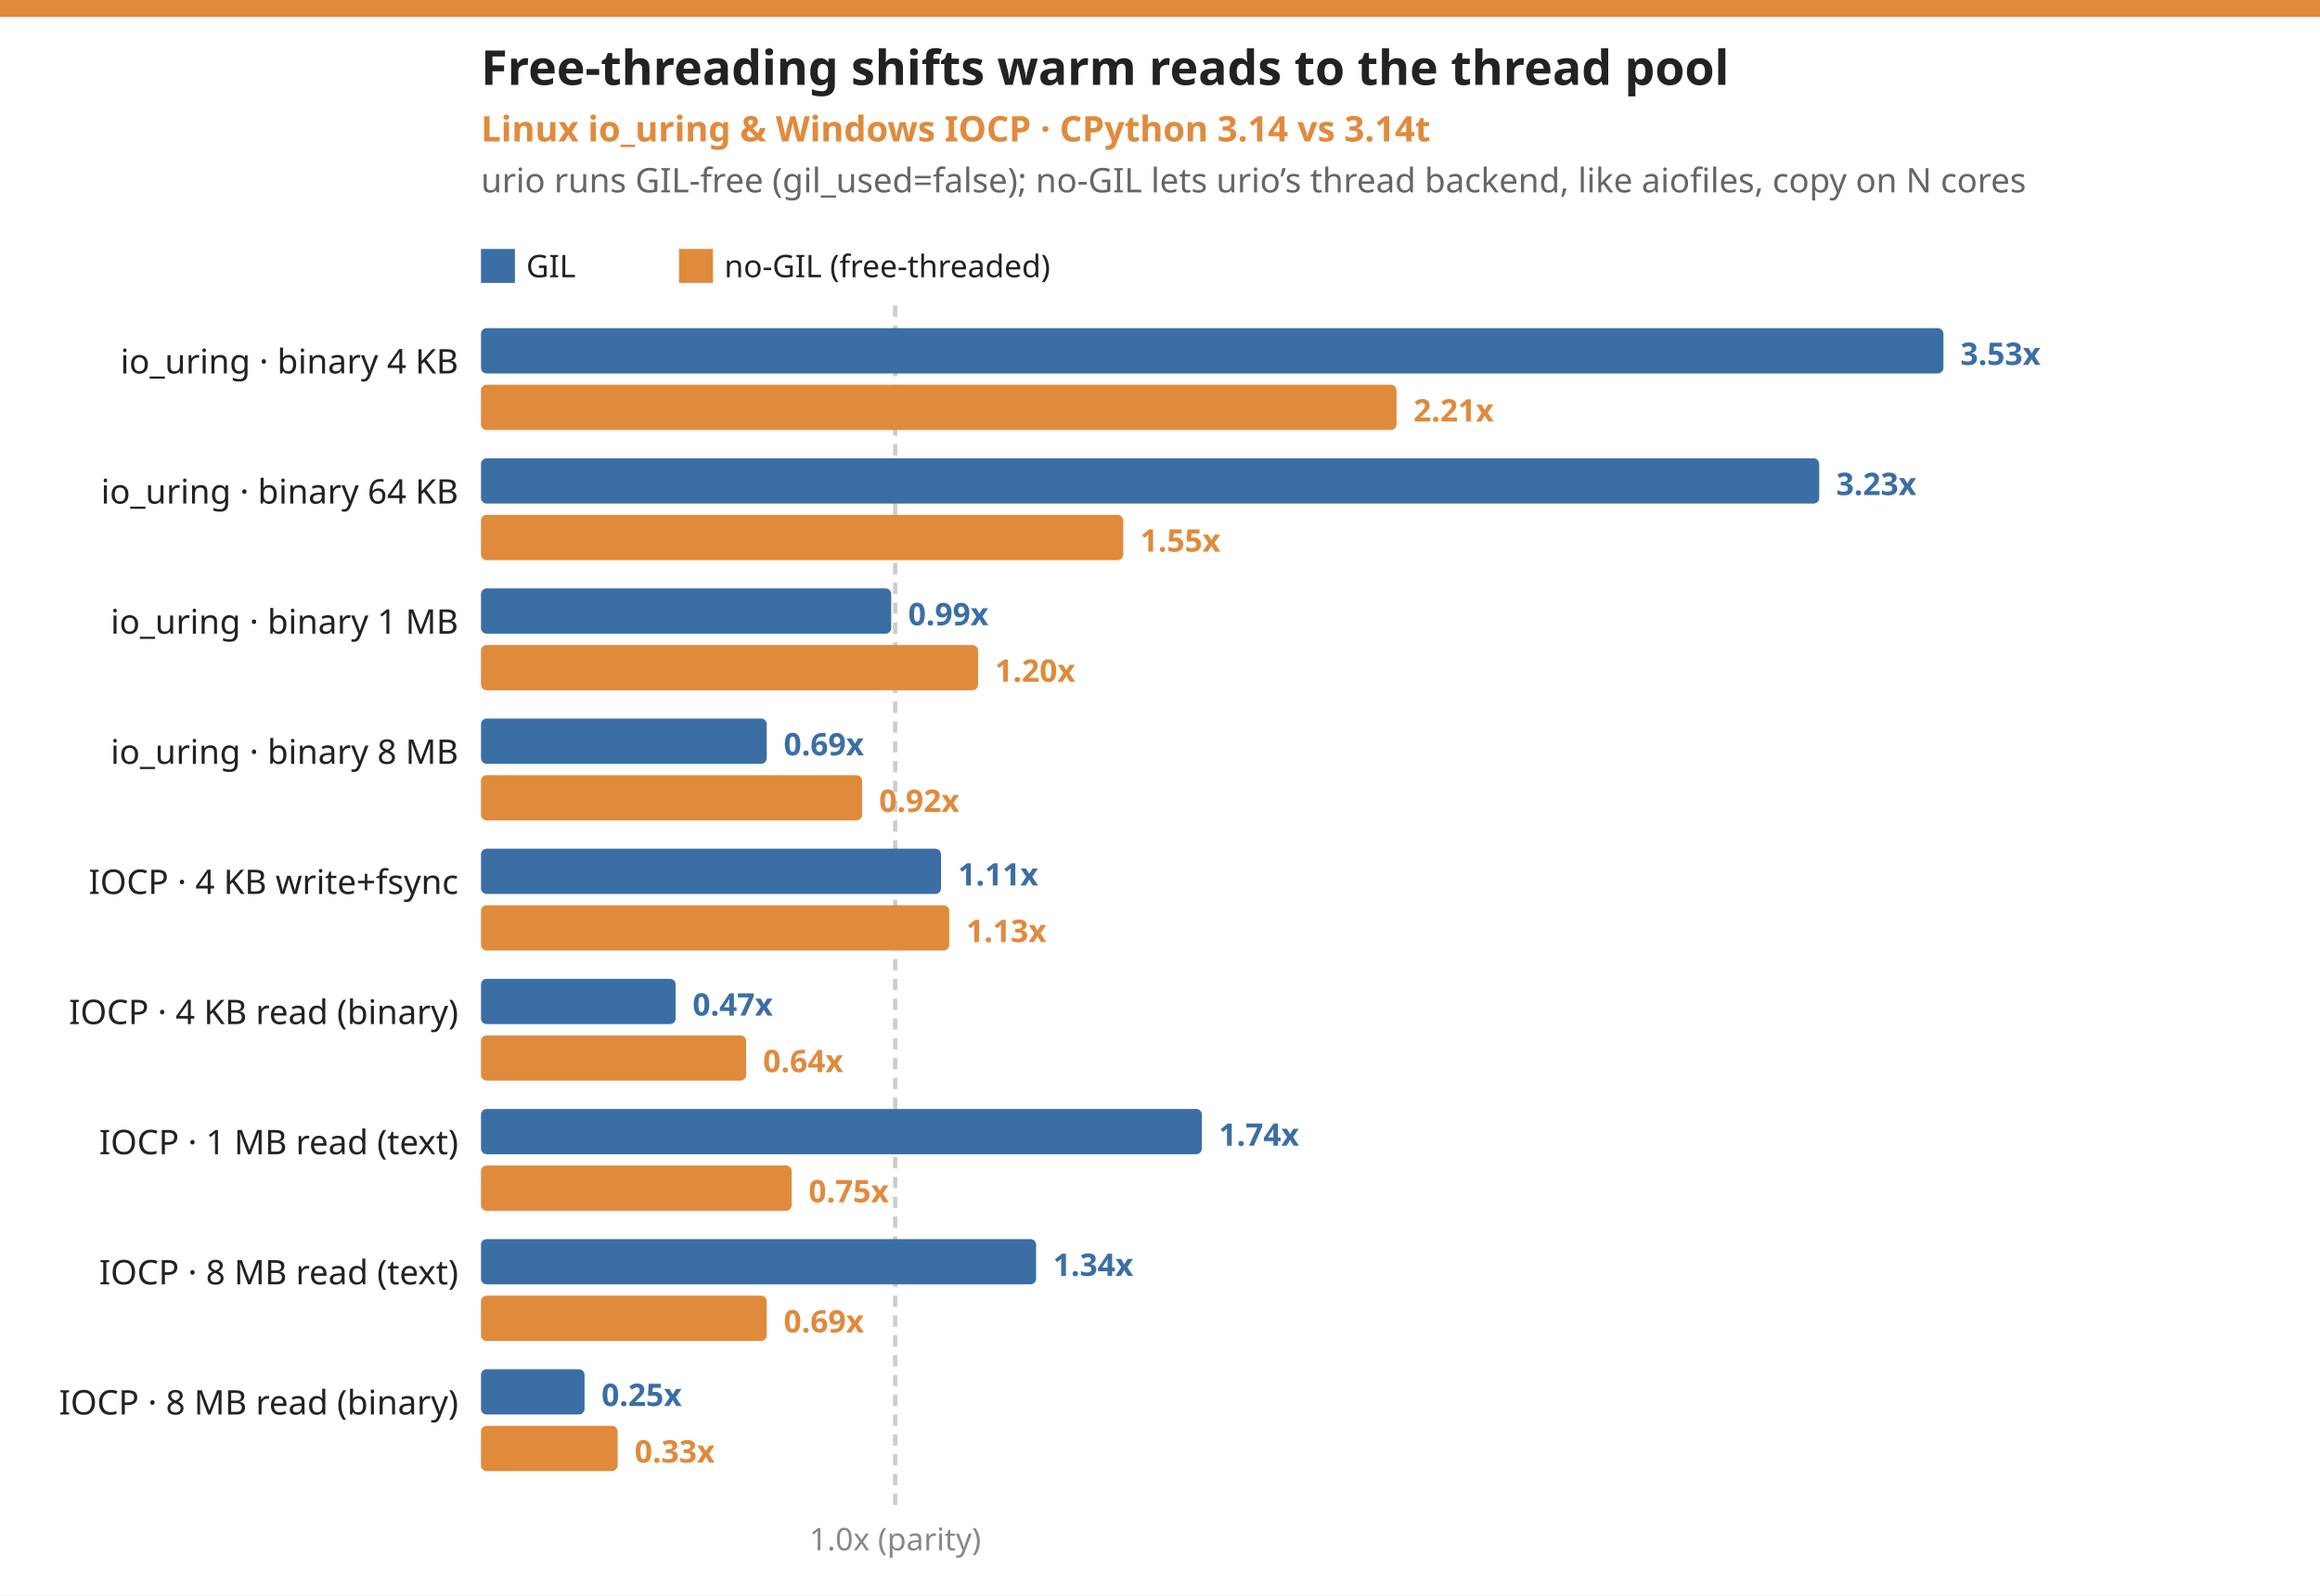
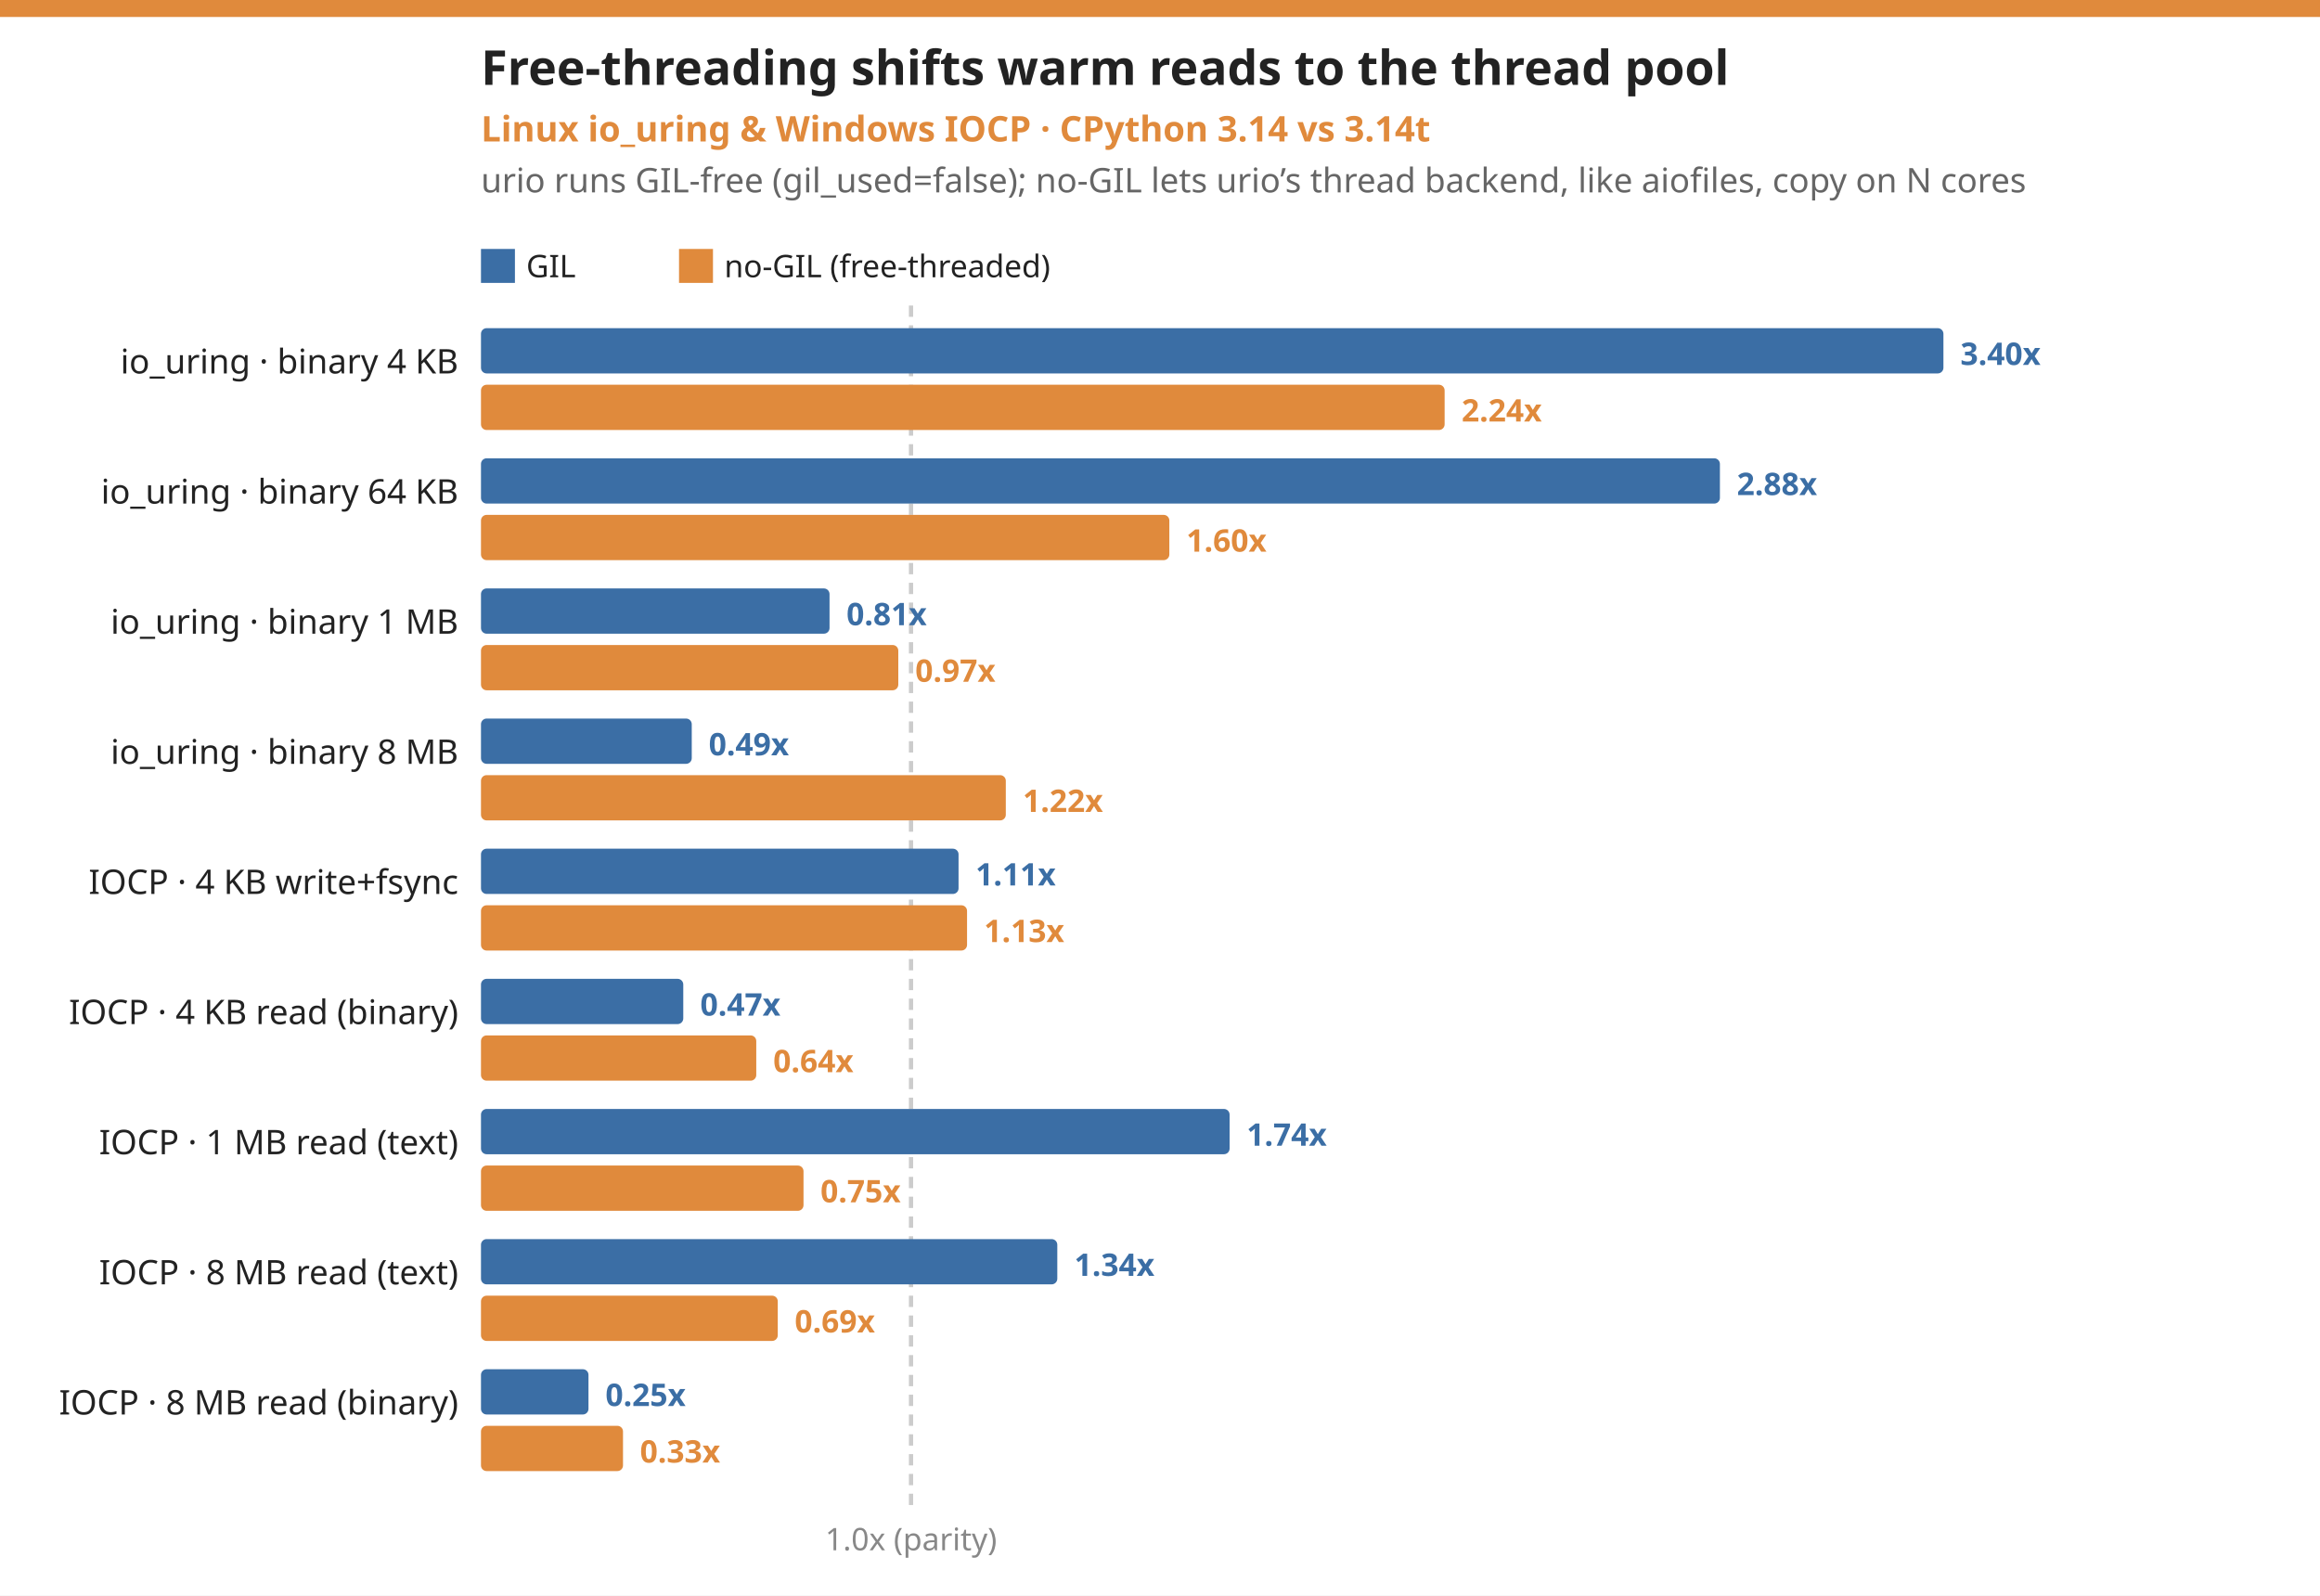
<svg xmlns="http://www.w3.org/2000/svg" width="820" height="564" viewBox="0 0 820 564" font-family="sans-serif">
  <rect width="820" height="564" fill="white" />
  <rect x="0" y="0" width="820" height="6" fill="#e08a3c" />
  <text x="170" y="30" font-size="17" font-weight="bold" fill="#222222">Free-threading shifts warm reads to the thread pool</text>
  <text x="170" y="50" font-size="12.5" font-weight="bold" fill="#e08a3c">Linux io_uring &amp; Windows IOCP · CPython 3.14 vs 3.14t</text>
  <text x="170" y="68" font-size="12" fill="#666">urio runs GIL-free (gil_used=false); no-GIL lets urio’s thread backend, like aiofiles, copy on N cores</text>
  <rect x="170" y="88" width="12" height="12" fill="#3b6ea5" />
  <text x="186" y="98" font-size="11" fill="#222222">GIL</text>
  <rect x="240" y="88" width="12" height="12" fill="#e08a3c" />
  <text x="256" y="98" font-size="11" fill="#222222">no-GIL (free-threaded)</text>
-   <line x1="316.4" y1="108" x2="316.4" y2="534" stroke="#cccccc" stroke-width="1.5" stroke-dasharray="4 3" />
-   <text x="316.4" y="548" font-size="11" fill="#888" text-anchor="middle">1.0x (parity)</text>
+   <line x1="322.0" y1="108" x2="322.0" y2="534" stroke="#cccccc" stroke-width="1.5" stroke-dasharray="4 3" />
+   <text x="322.0" y="548" font-size="11" fill="#888" text-anchor="middle">1.0x (parity)</text>
  <text x="162" y="132" font-size="12" fill="#222222" text-anchor="end">io_uring · binary 4 KB</text>
  <rect x="170" y="116" width="516.9" height="16" fill="#3b6ea5" rx="2" />
-   <text x="692.9" y="129" font-size="11" font-weight="bold" fill="#3b6ea5">3.53x</text>
-   <rect x="170" y="136" width="323.6" height="16" fill="#e08a3c" rx="2" />
-   <text x="499.6" y="149" font-size="11" font-weight="bold" fill="#e08a3c">2.21x</text>
+   <text x="692.9" y="129" font-size="11" font-weight="bold" fill="#3b6ea5">3.40x</text>
+   <rect x="170" y="136" width="340.6" height="16" fill="#e08a3c" rx="2" />
+   <text x="516.6" y="149" font-size="11" font-weight="bold" fill="#e08a3c">2.24x</text>
  <text x="162" y="178" font-size="12" fill="#222222" text-anchor="end">io_uring · binary 64 KB</text>
-   <rect x="170" y="162" width="473.0" height="16" fill="#3b6ea5" rx="2" />
-   <text x="649.0" y="175" font-size="11" font-weight="bold" fill="#3b6ea5">3.23x</text>
-   <rect x="170" y="182" width="227.0" height="16" fill="#e08a3c" rx="2" />
-   <text x="403.0" y="195" font-size="11" font-weight="bold" fill="#e08a3c">1.55x</text>
+   <rect x="170" y="162" width="437.9" height="16" fill="#3b6ea5" rx="2" />
+   <text x="613.9" y="175" font-size="11" font-weight="bold" fill="#3b6ea5">2.88x</text>
+   <rect x="170" y="182" width="243.3" height="16" fill="#e08a3c" rx="2" />
+   <text x="419.3" y="195" font-size="11" font-weight="bold" fill="#e08a3c">1.60x</text>
  <text x="162" y="224" font-size="12" fill="#222222" text-anchor="end">io_uring · binary 1 MB</text>
-   <rect x="170" y="208" width="145.0" height="16" fill="#3b6ea5" rx="2" />
-   <text x="321.0" y="221" font-size="11" font-weight="bold" fill="#3b6ea5">0.99x</text>
-   <rect x="170" y="228" width="175.7" height="16" fill="#e08a3c" rx="2" />
-   <text x="351.7" y="241" font-size="11" font-weight="bold" fill="#e08a3c">1.20x</text>
+   <rect x="170" y="208" width="123.2" height="16" fill="#3b6ea5" rx="2" />
+   <text x="299.2" y="221" font-size="11" font-weight="bold" fill="#3b6ea5">0.81x</text>
+   <rect x="170" y="228" width="147.5" height="16" fill="#e08a3c" rx="2" />
+   <text x="323.5" y="241" font-size="11" font-weight="bold" fill="#e08a3c">0.97x</text>
  <text x="162" y="270" font-size="12" fill="#222222" text-anchor="end">io_uring · binary 8 MB</text>
-   <rect x="170" y="254" width="101.0" height="16" fill="#3b6ea5" rx="2" />
-   <text x="277.0" y="267" font-size="11" font-weight="bold" fill="#3b6ea5">0.69x</text>
-   <rect x="170" y="274" width="134.7" height="16" fill="#e08a3c" rx="2" />
-   <text x="310.7" y="287" font-size="11" font-weight="bold" fill="#e08a3c">0.92x</text>
+   <rect x="170" y="254" width="74.5" height="16" fill="#3b6ea5" rx="2" />
+   <text x="250.5" y="267" font-size="11" font-weight="bold" fill="#3b6ea5">0.49x</text>
+   <rect x="170" y="274" width="185.5" height="16" fill="#e08a3c" rx="2" />
+   <text x="361.5" y="287" font-size="11" font-weight="bold" fill="#e08a3c">1.22x</text>
  <text x="162" y="316" font-size="12" fill="#222222" text-anchor="end">IOCP · 4 KB write+fsync</text>
-   <rect x="170" y="300" width="162.6" height="16" fill="#3b6ea5" rx="2" />
-   <text x="338.6" y="313" font-size="11" font-weight="bold" fill="#3b6ea5">1.11x</text>
-   <rect x="170" y="320" width="165.5" height="16" fill="#e08a3c" rx="2" />
-   <text x="341.5" y="333" font-size="11" font-weight="bold" fill="#e08a3c">1.13x</text>
+   <rect x="170" y="300" width="168.8" height="16" fill="#3b6ea5" rx="2" />
+   <text x="344.8" y="313" font-size="11" font-weight="bold" fill="#3b6ea5">1.11x</text>
+   <rect x="170" y="320" width="171.8" height="16" fill="#e08a3c" rx="2" />
+   <text x="347.8" y="333" font-size="11" font-weight="bold" fill="#e08a3c">1.13x</text>
  <text x="162" y="362" font-size="12" fill="#222222" text-anchor="end">IOCP · 4 KB read (binary)</text>
-   <rect x="170" y="346" width="68.8" height="16" fill="#3b6ea5" rx="2" />
-   <text x="244.8" y="359" font-size="11" font-weight="bold" fill="#3b6ea5">0.47x</text>
-   <rect x="170" y="366" width="93.7" height="16" fill="#e08a3c" rx="2" />
-   <text x="269.7" y="379" font-size="11" font-weight="bold" fill="#e08a3c">0.64x</text>
+   <rect x="170" y="346" width="71.5" height="16" fill="#3b6ea5" rx="2" />
+   <text x="247.5" y="359" font-size="11" font-weight="bold" fill="#3b6ea5">0.47x</text>
+   <rect x="170" y="366" width="97.3" height="16" fill="#e08a3c" rx="2" />
+   <text x="273.3" y="379" font-size="11" font-weight="bold" fill="#e08a3c">0.64x</text>
  <text x="162" y="408" font-size="12" fill="#222222" text-anchor="end">IOCP · 1 MB read (text)</text>
-   <rect x="170" y="392" width="254.8" height="16" fill="#3b6ea5" rx="2" />
-   <text x="430.8" y="405" font-size="11" font-weight="bold" fill="#3b6ea5">1.74x</text>
-   <rect x="170" y="412" width="109.8" height="16" fill="#e08a3c" rx="2" />
-   <text x="285.8" y="425" font-size="11" font-weight="bold" fill="#e08a3c">0.75x</text>
+   <rect x="170" y="392" width="264.6" height="16" fill="#3b6ea5" rx="2" />
+   <text x="440.6" y="405" font-size="11" font-weight="bold" fill="#3b6ea5">1.74x</text>
+   <rect x="170" y="412" width="114.0" height="16" fill="#e08a3c" rx="2" />
+   <text x="290.0" y="425" font-size="11" font-weight="bold" fill="#e08a3c">0.75x</text>
  <text x="162" y="454" font-size="12" fill="#222222" text-anchor="end">IOCP · 8 MB read (text)</text>
-   <rect x="170" y="438" width="196.2" height="16" fill="#3b6ea5" rx="2" />
-   <text x="372.2" y="451" font-size="11" font-weight="bold" fill="#3b6ea5">1.34x</text>
-   <rect x="170" y="458" width="101.0" height="16" fill="#e08a3c" rx="2" />
-   <text x="277.0" y="471" font-size="11" font-weight="bold" fill="#e08a3c">0.69x</text>
+   <rect x="170" y="438" width="203.7" height="16" fill="#3b6ea5" rx="2" />
+   <text x="379.7" y="451" font-size="11" font-weight="bold" fill="#3b6ea5">1.34x</text>
+   <rect x="170" y="458" width="104.9" height="16" fill="#e08a3c" rx="2" />
+   <text x="280.9" y="471" font-size="11" font-weight="bold" fill="#e08a3c">0.69x</text>
  <text x="162" y="500" font-size="12" fill="#222222" text-anchor="end">IOCP · 8 MB read (binary)</text>
-   <rect x="170" y="484" width="36.6" height="16" fill="#3b6ea5" rx="2" />
-   <text x="212.6" y="497" font-size="11" font-weight="bold" fill="#3b6ea5">0.25x</text>
-   <rect x="170" y="504" width="48.3" height="16" fill="#e08a3c" rx="2" />
-   <text x="224.3" y="517" font-size="11" font-weight="bold" fill="#e08a3c">0.33x</text>
+   <rect x="170" y="484" width="38.0" height="16" fill="#3b6ea5" rx="2" />
+   <text x="214.0" y="497" font-size="11" font-weight="bold" fill="#3b6ea5">0.25x</text>
+   <rect x="170" y="504" width="50.2" height="16" fill="#e08a3c" rx="2" />
+   <text x="226.2" y="517" font-size="11" font-weight="bold" fill="#e08a3c">0.33x</text>
</svg>
